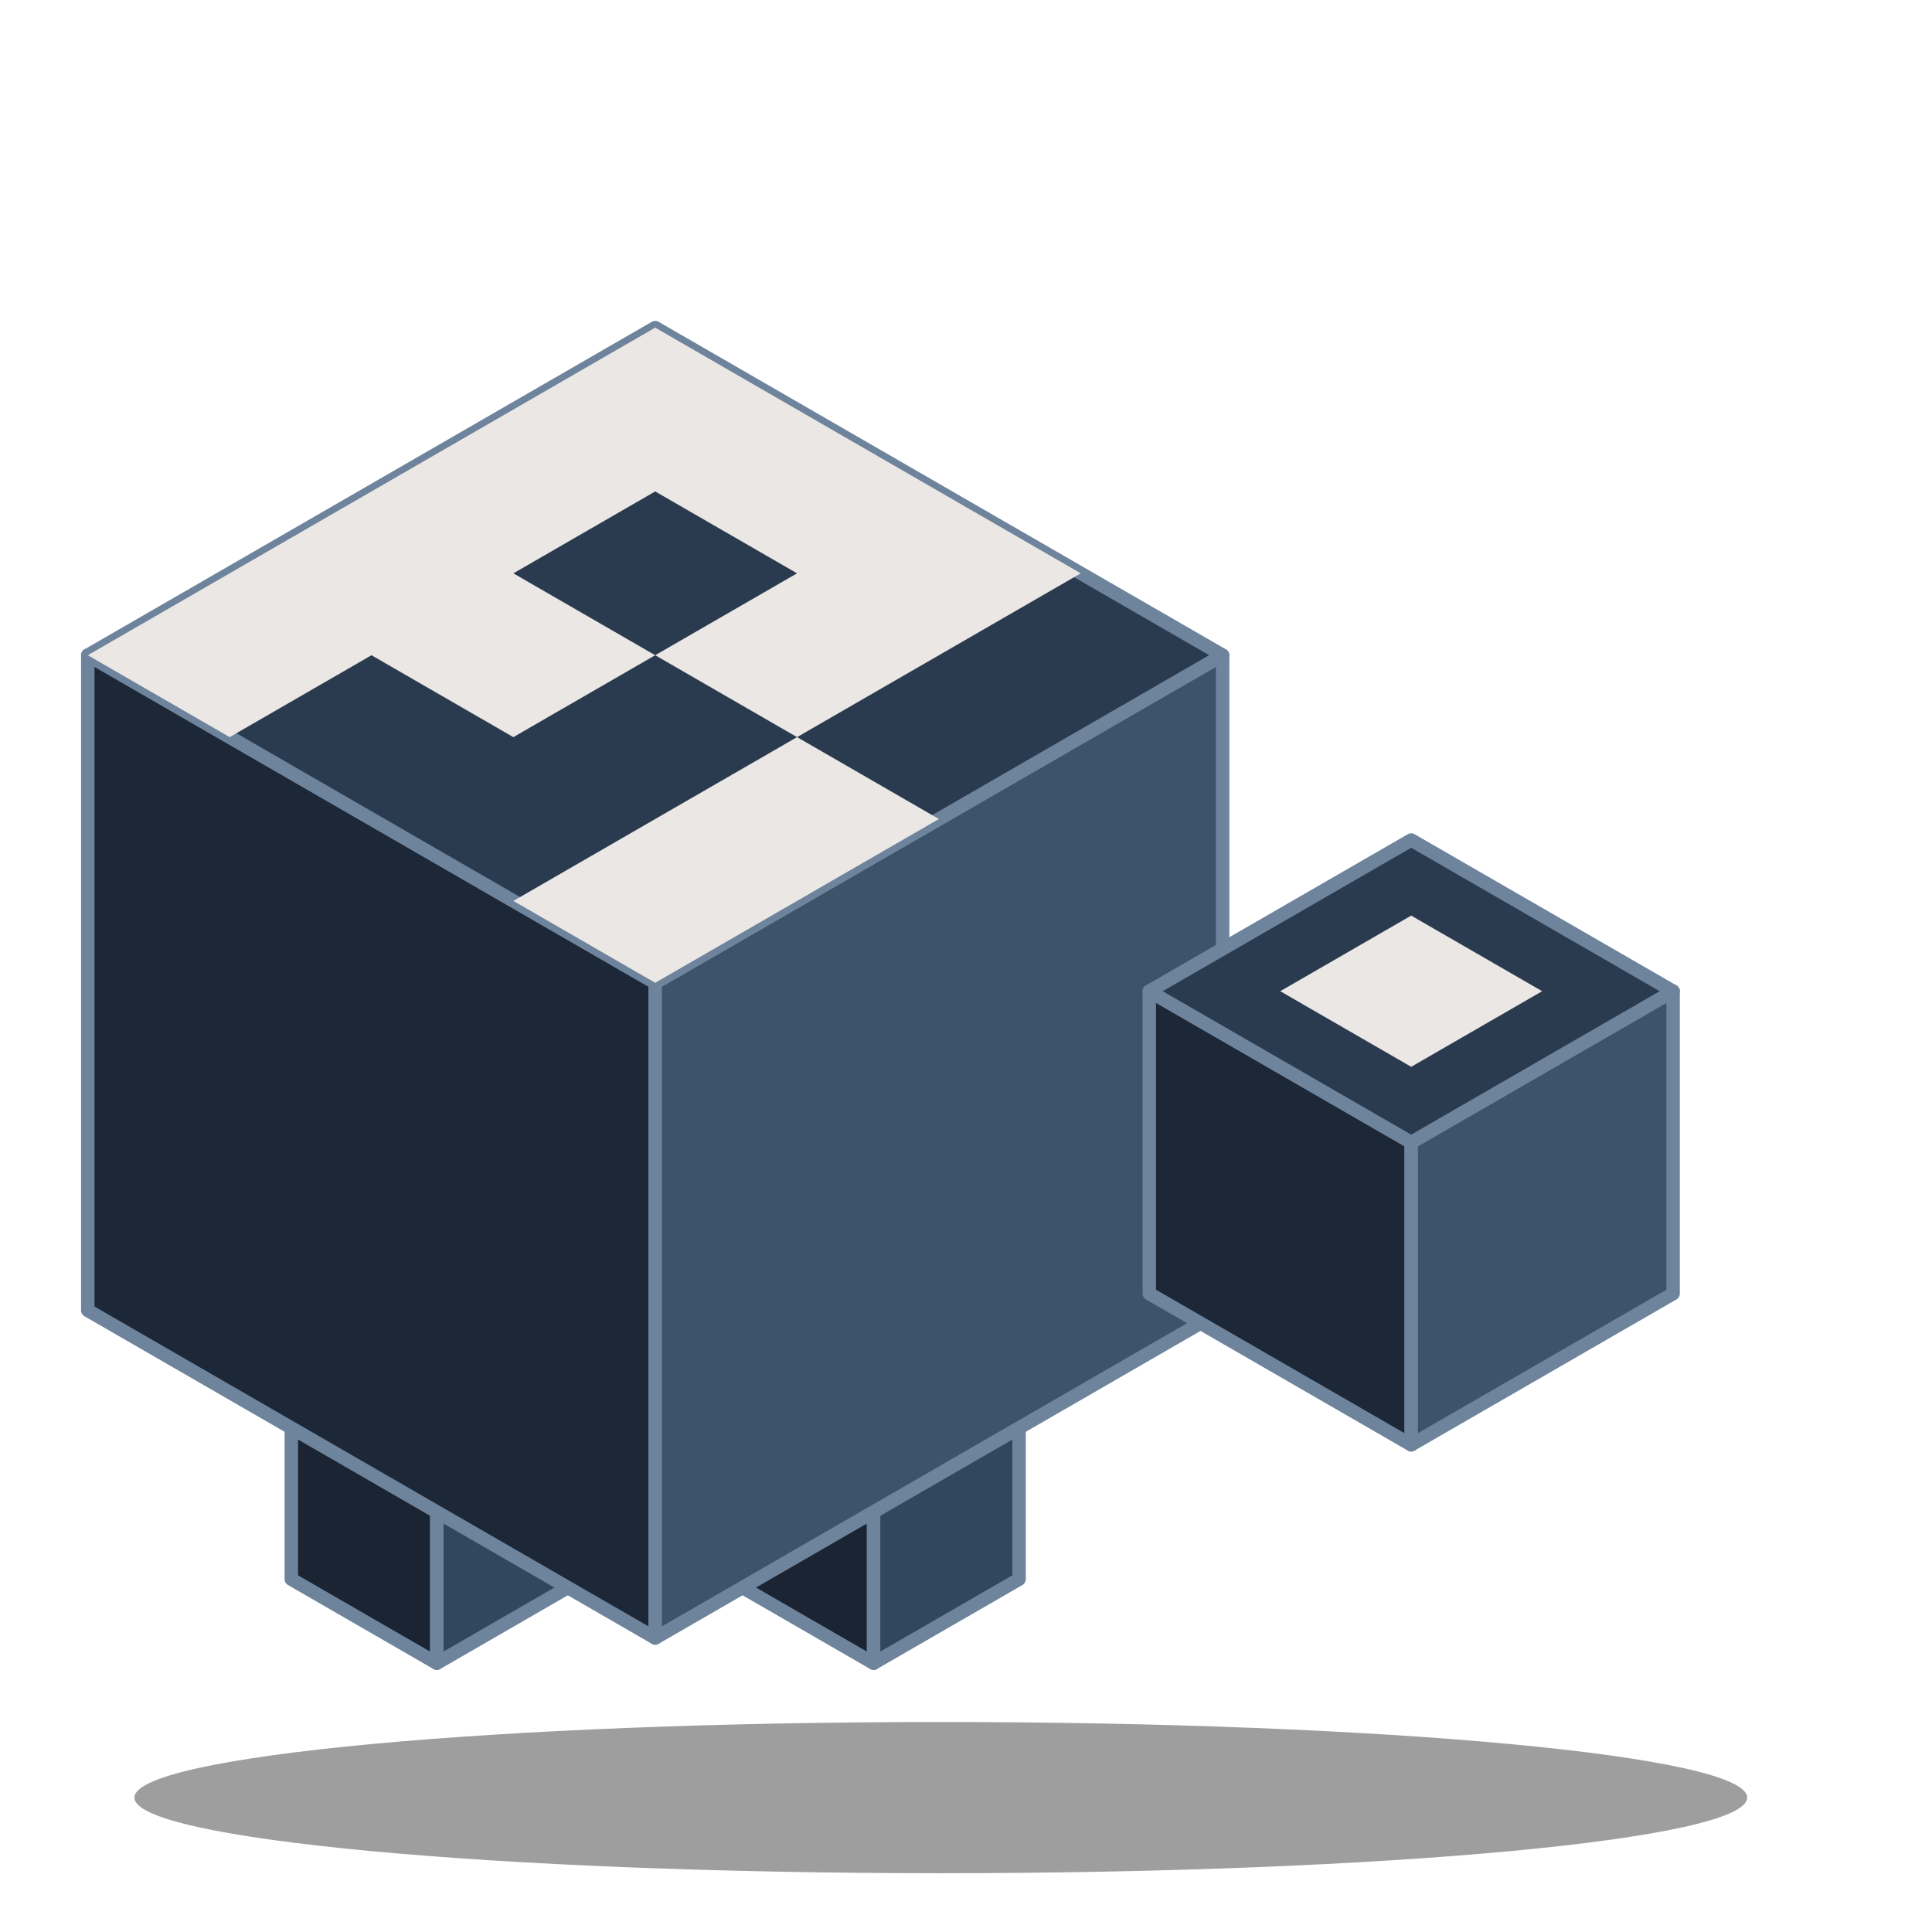
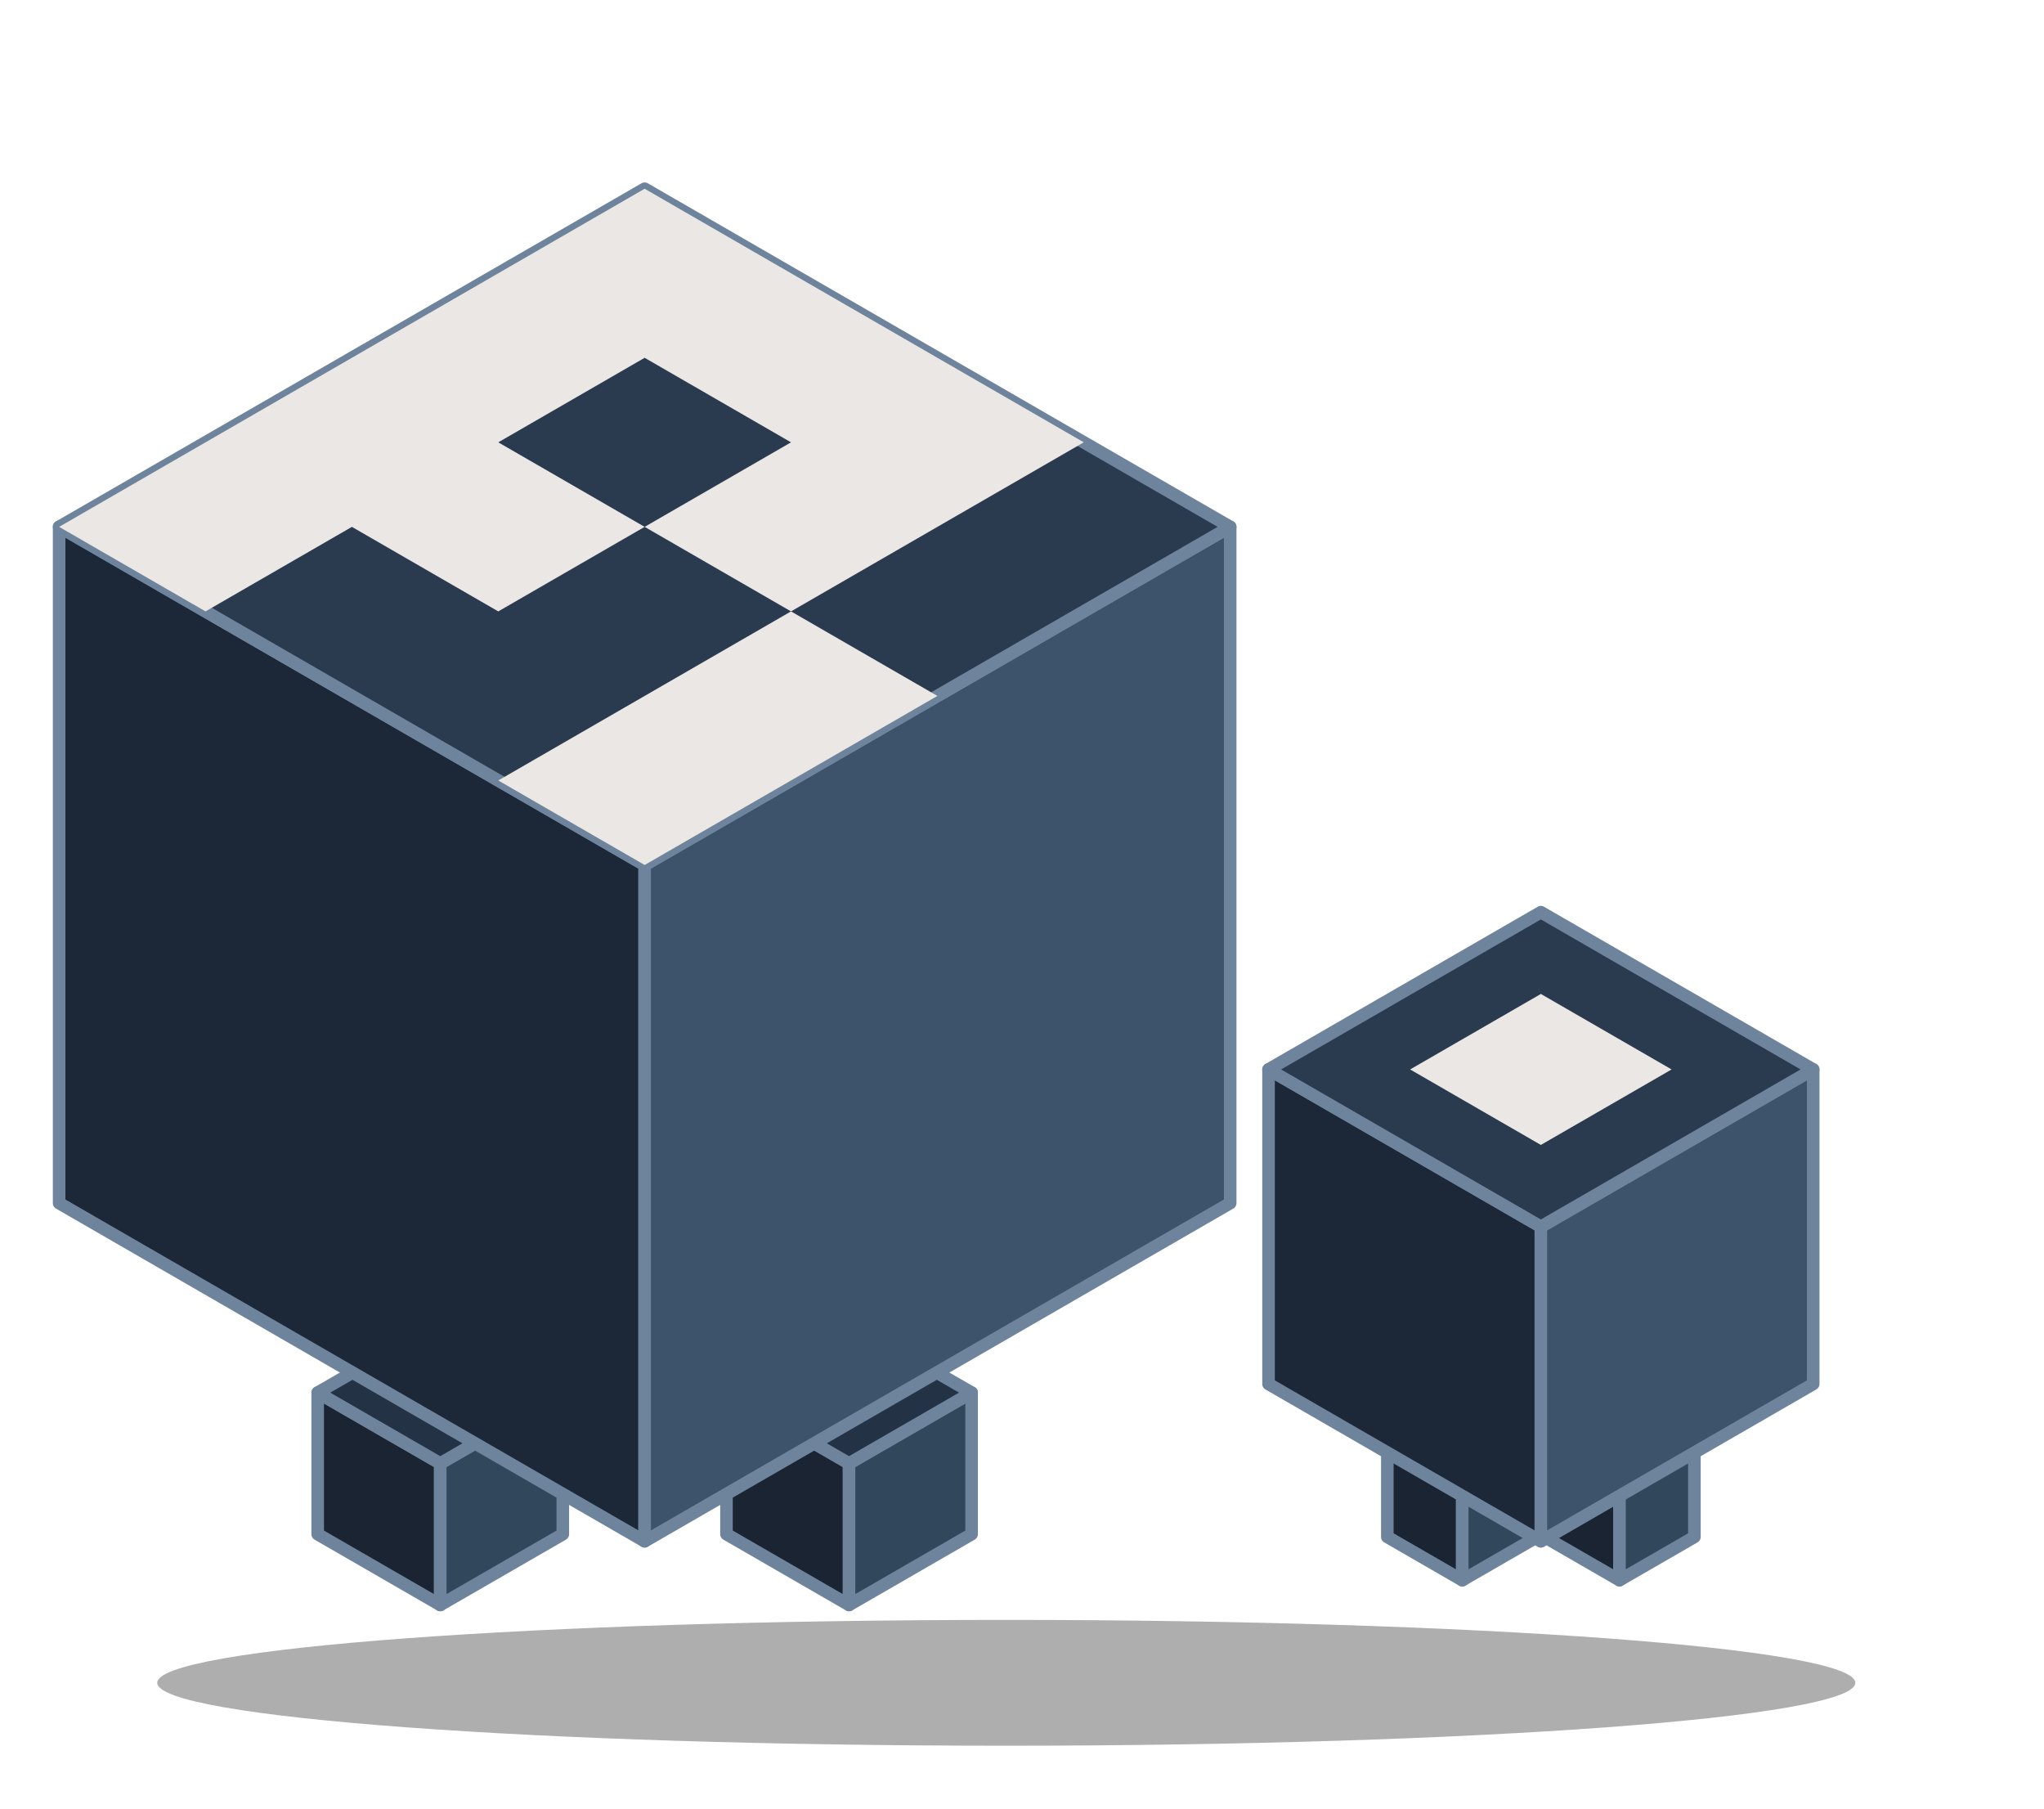
- <svg xmlns="http://www.w3.org/2000/svg" viewBox="0 0 230 230">
-   <ellipse cx="112" cy="214" rx="96" ry="9" fill="#000" opacity="0.38" />
-   <polygon points="34.68,168.00 52.00,178.00 52.00,198.00 34.68,188.00" fill="#1a2432" stroke="#6e849c" stroke-width="1.6" stroke-linejoin="round" />
-   <polygon points="69.32,168.00 52.00,178.00 52.00,198.00 69.32,188.00" fill="#31475c" stroke="#6e849c" stroke-width="1.6" stroke-linejoin="round" />
-   <polygon points="52.00,158.00 69.32,168.00 52.00,178.00 34.68,168.00" fill="#243246" stroke="#6e849c" stroke-width="1.6" stroke-linejoin="round" />
-   <polygon points="86.68,168.00 104.00,178.00 104.00,198.00 86.68,188.00" fill="#1a2432" stroke="#6e849c" stroke-width="1.6" stroke-linejoin="round" />
-   <polygon points="121.32,168.00 104.00,178.00 104.00,198.00 121.32,188.00" fill="#31475c" stroke="#6e849c" stroke-width="1.6" stroke-linejoin="round" />
-   <polygon points="104.00,158.00 121.32,168.00 104.00,178.00 86.68,168.00" fill="#243246" stroke="#6e849c" stroke-width="1.6" stroke-linejoin="round" />
-   <polygon points="10.45,78.00 78.00,117.00 78.00,195.00 10.45,156.00" fill="#1c2838" stroke="#6e849c" stroke-width="1.6" stroke-linejoin="round" />
-   <polygon points="145.55,78.00 78.00,117.00 78.00,195.00 145.55,156.00" fill="#3d536b" stroke="#6e849c" stroke-width="1.6" stroke-linejoin="round" />
-   <polygon points="78.00,39.00 145.55,78.00 78.00,117.00 10.45,78.00" fill="#2a3b50" stroke="#6e849c" stroke-width="1.6" stroke-linejoin="round" />
+ <svg xmlns="http://www.w3.org/2000/svg" viewBox="0 0 260 230">
+   <ellipse cx="128" cy="214" rx="108" ry="8" fill="#000" opacity="0.32" />
+   <polygon points="40.41,177.10 56.00,186.10 56.00,204.10 40.41,195.10" fill="#1a2432" stroke="#6e849c" stroke-width="1.6" stroke-linejoin="round" />
+   <polygon points="71.59,177.10 56.00,186.10 56.00,204.10 71.59,195.10" fill="#31475c" stroke="#6e849c" stroke-width="1.6" stroke-linejoin="round" />
+   <polygon points="56.00,168.10 71.59,177.10 56.00,186.10 40.41,177.10" fill="#243246" stroke="#6e849c" stroke-width="1.6" stroke-linejoin="round" />
+   <polygon points="92.41,177.10 108.00,186.10 108.00,204.10 92.41,195.10" fill="#1a2432" stroke="#6e849c" stroke-width="1.6" stroke-linejoin="round" />
+   <polygon points="123.59,177.10 108.00,186.10 108.00,204.10 123.59,195.10" fill="#31475c" stroke="#6e849c" stroke-width="1.6" stroke-linejoin="round" />
+   <polygon points="108.00,168.10 123.59,177.10 108.00,186.10 92.41,177.10" fill="#243246" stroke="#6e849c" stroke-width="1.6" stroke-linejoin="round" />
+   <polygon points="176.47,184.45 186.00,189.95 186.00,200.95 176.47,195.45" fill="#1a2432" stroke="#6e849c" stroke-width="1.6" stroke-linejoin="round" />
+   <polygon points="195.53,184.45 186.00,189.95 186.00,200.95 195.53,195.45" fill="#31475c" stroke="#6e849c" stroke-width="1.6" stroke-linejoin="round" />
+   <polygon points="186.00,178.95 195.53,184.45 186.00,189.95 176.47,184.45" fill="#243246" stroke="#6e849c" stroke-width="1.6" stroke-linejoin="round" />
+   <polygon points="196.47,184.45 206.00,189.95 206.00,200.95 196.47,195.45" fill="#1a2432" stroke="#6e849c" stroke-width="1.6" stroke-linejoin="round" />
+   <polygon points="215.53,184.45 206.00,189.95 206.00,200.95 215.53,195.45" fill="#31475c" stroke="#6e849c" stroke-width="1.6" stroke-linejoin="round" />
+   <polygon points="206.00,178.95 215.53,184.45 206.00,189.95 196.47,184.45" fill="#243246" stroke="#6e849c" stroke-width="1.6" stroke-linejoin="round" />
+   <polygon points="7.52,67.00 82.00,110.00 82.00,196.00 7.52,153.00" fill="#1c2838" stroke="#6e849c" stroke-width="1.6" stroke-linejoin="round" />
+   <polygon points="156.48,67.00 82.00,110.00 82.00,196.00 156.48,153.00" fill="#3d536b" stroke="#6e849c" stroke-width="1.6" stroke-linejoin="round" />
+   <polygon points="82.00,24.00 156.48,67.00 82.00,110.00 7.52,67.00" fill="#2a3b50" stroke="#6e849c" stroke-width="1.6" stroke-linejoin="round" />
  <defs>
    <clipPath id="mascot-face">
-       <polygon points="78.00,39.00 145.55,78.00 78.00,117.00 10.45,78.00" />
+       <polygon points="82.00,24.00 156.48,67.00 82.00,110.00 7.52,67.00" />
    </clipPath>
  </defs>
  <g clip-path="url(#mascot-face)">
-     <g transform="matrix(0.1438979 0.08307948 -0.1438979 0.08307948 78.00 11.54)" fill="#ebe7e4">
+     <g transform="matrix(0.1586566 0.09160045 -0.1586566 0.09160045 82.00 -6.28)" fill="#ebe7e4">
      <path fill-rule="evenodd" d="M165.29 165.29 H517.36 V400 H400 V517.36 H282.65 V634.72 H165.29 Z M282.65 282.65 V400 H400 V282.65 Z" />
      <path d="M517.36 400 H634.72 V634.72 H517.36 Z" />
    </g>
  </g>
-   <polygon points="136.82,118.00 168.00,136.00 168.00,172.00 136.82,154.00" fill="#1c2838" stroke="#6e849c" stroke-width="1.6" stroke-linejoin="round" />
-   <polygon points="199.18,118.00 168.00,136.00 168.00,172.00 199.18,154.00" fill="#3d536b" stroke="#6e849c" stroke-width="1.6" stroke-linejoin="round" />
-   <polygon points="168.00,100.00 199.18,118.00 168.00,136.00 136.82,118.00" fill="#2a3b50" stroke="#6e849c" stroke-width="1.6" stroke-linejoin="round" />
-   <polygon points="168.00,109.00 183.59,118.00 168.00,127.00 152.41,118.00" fill="#ebe7e4" />
+   <polygon points="161.36,136.00 196.00,156.00 196.00,196.00 161.36,176.00" fill="#1c2838" stroke="#6e849c" stroke-width="1.6" stroke-linejoin="round" />
+   <polygon points="230.64,136.00 196.00,156.00 196.00,196.00 230.64,176.00" fill="#3d536b" stroke="#6e849c" stroke-width="1.6" stroke-linejoin="round" />
+   <polygon points="196.00,116.00 230.64,136.00 196.00,156.00 161.36,136.00" fill="#2a3b50" stroke="#6e849c" stroke-width="1.6" stroke-linejoin="round" />
+   <polygon points="196.00,126.40 212.63,136.00 196.00,145.60 179.37,136.00" fill="#ebe7e4" />
</svg>
